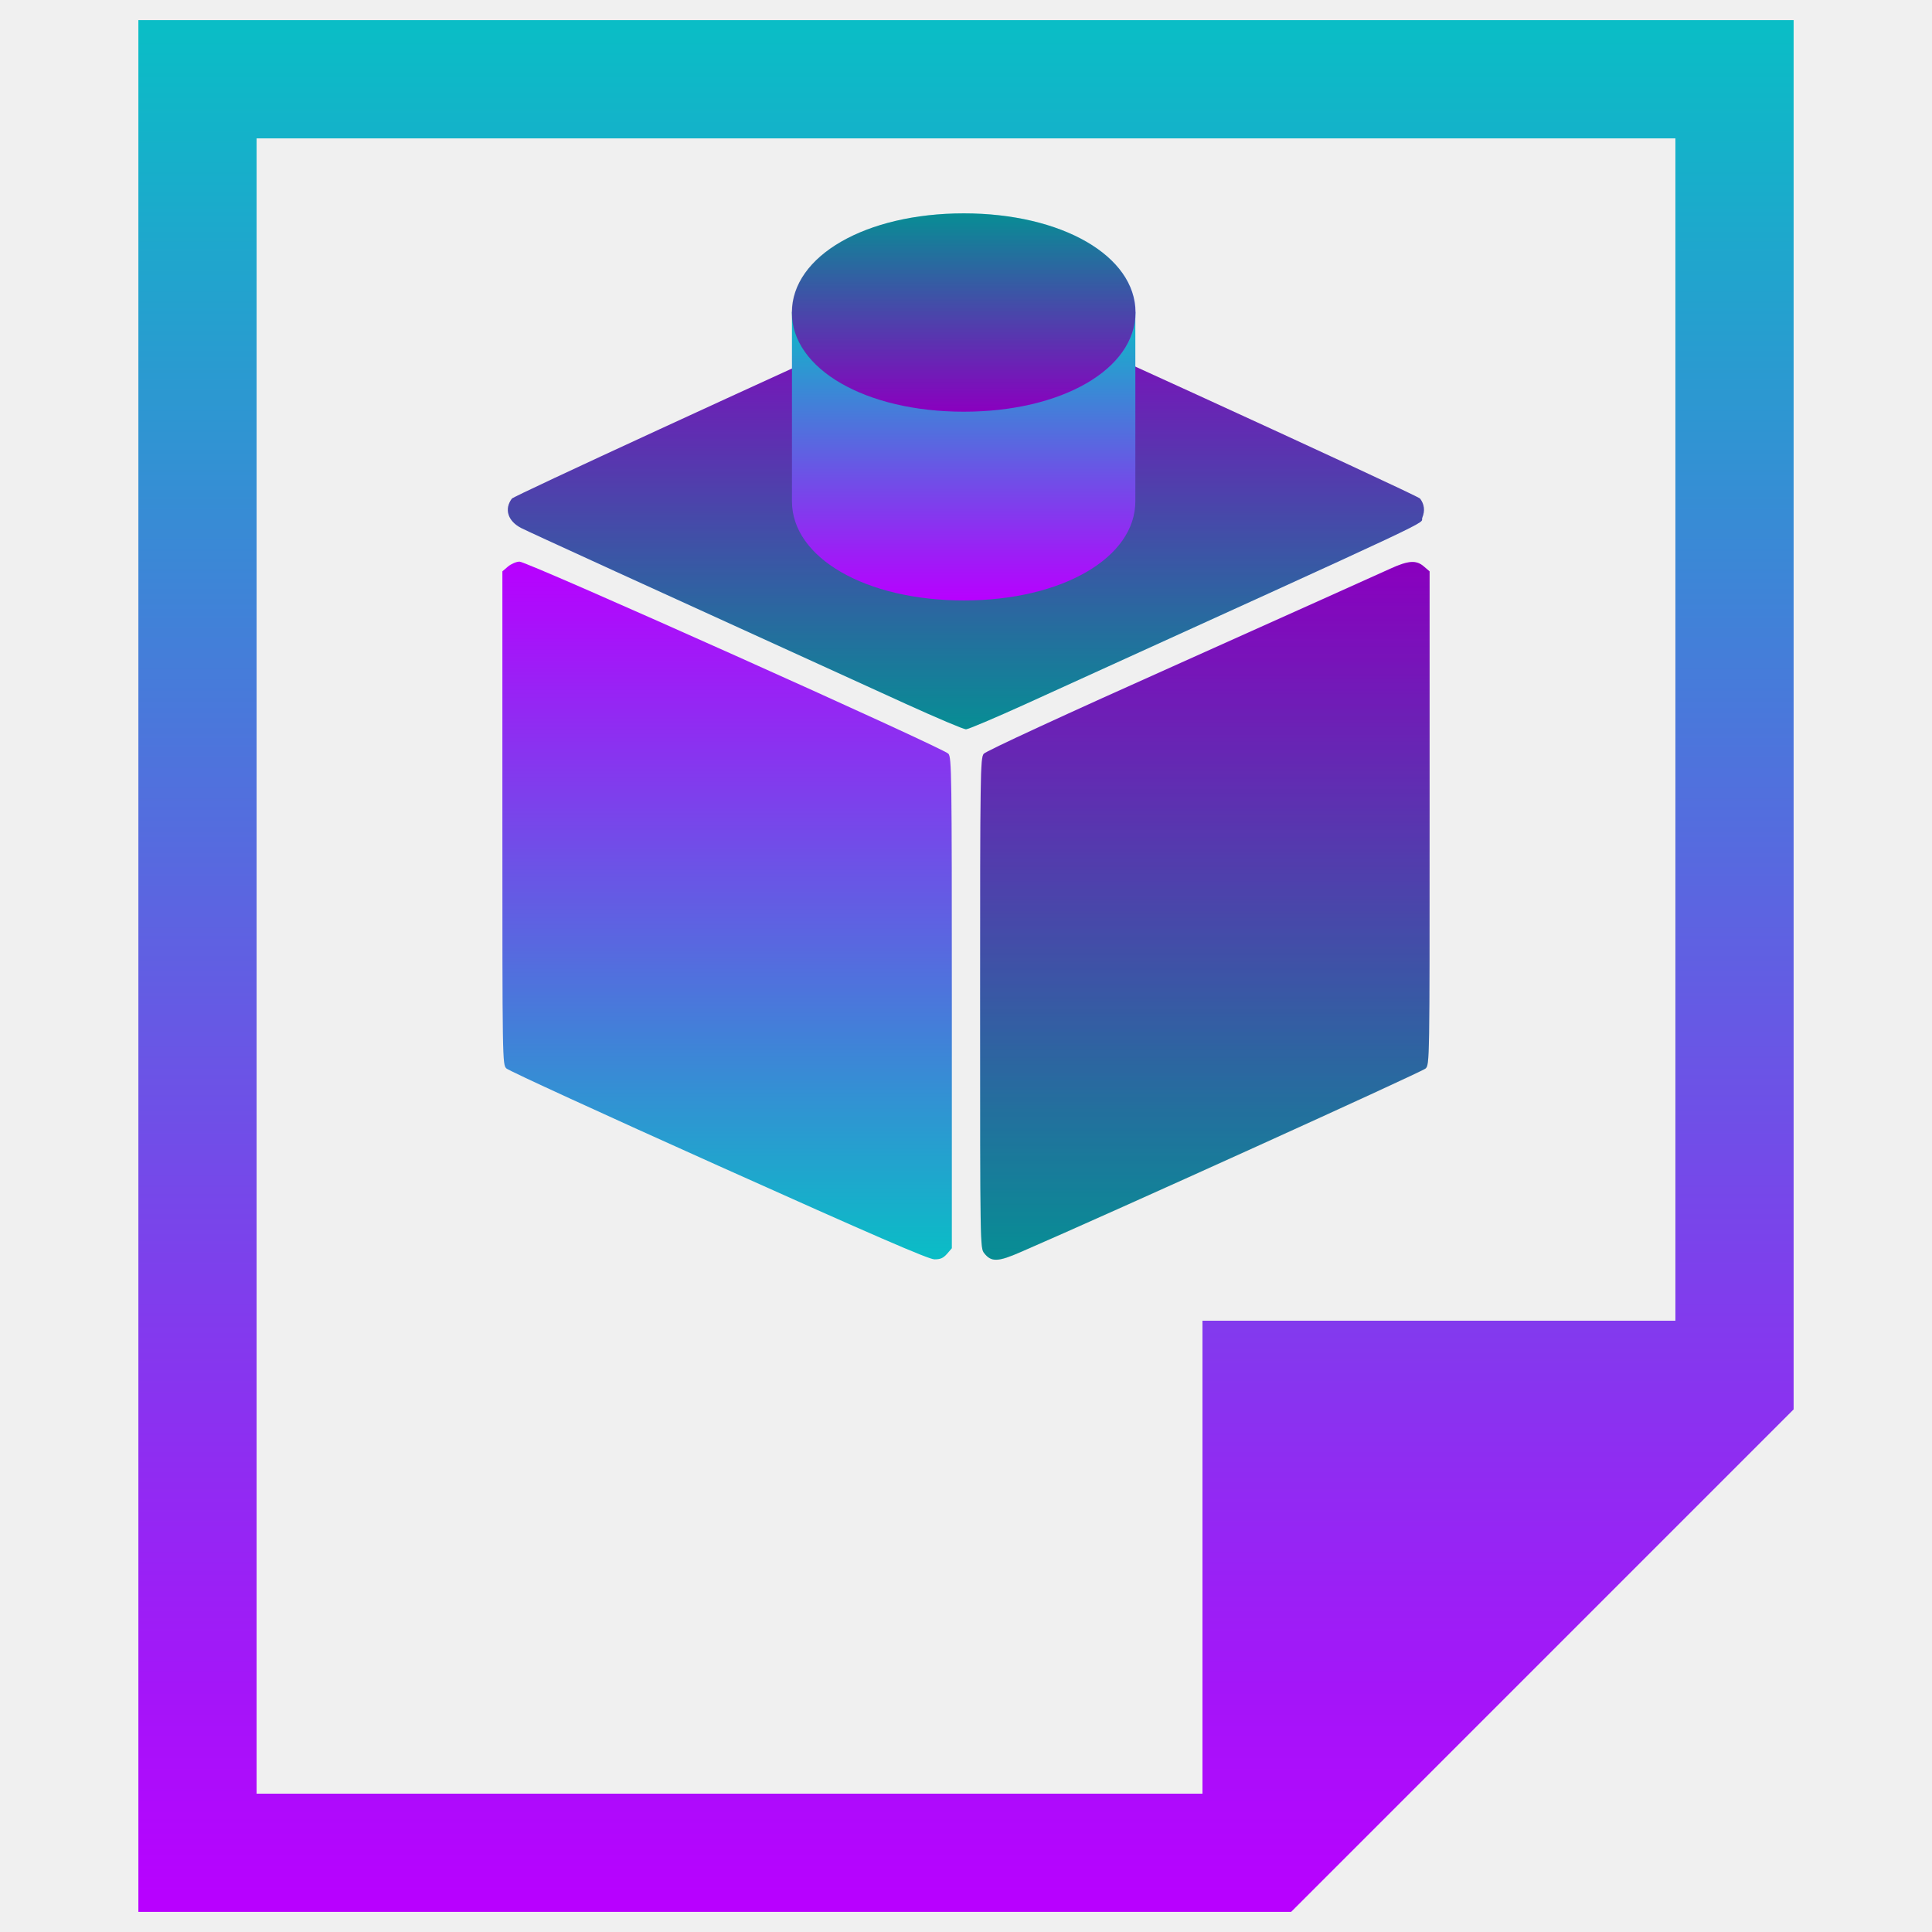
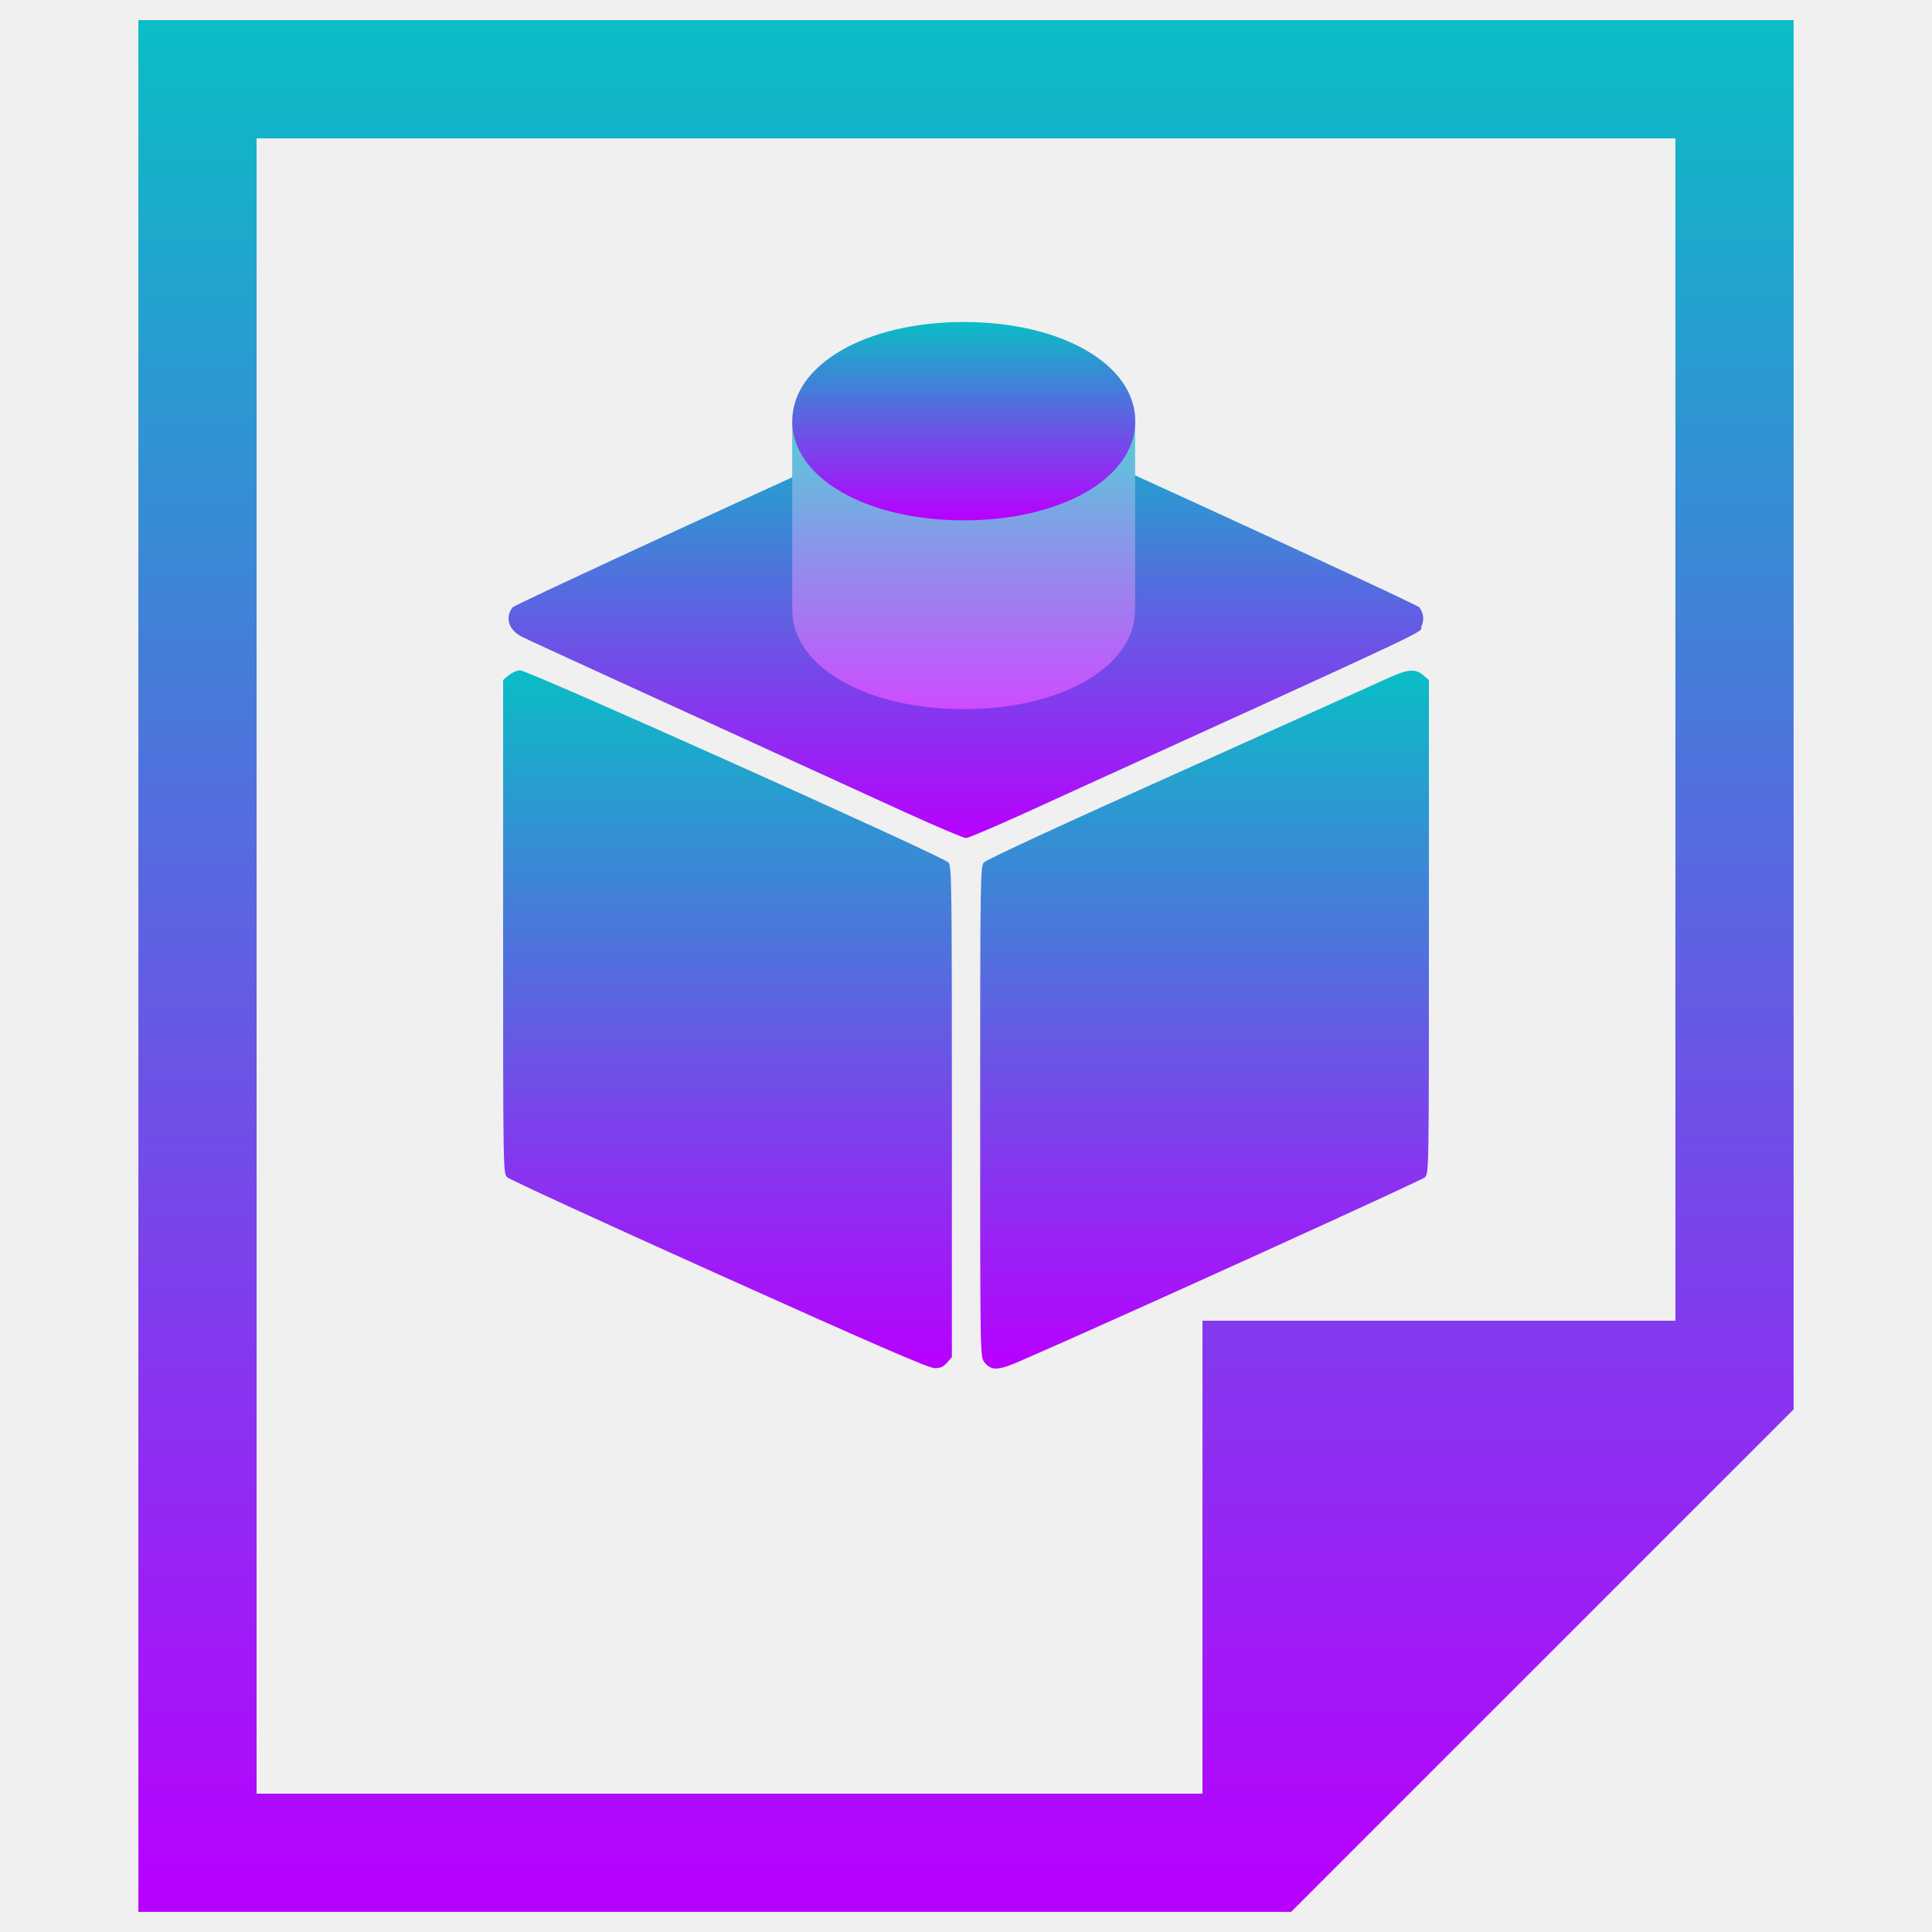
<svg xmlns="http://www.w3.org/2000/svg" width="48" height="48" version="1.1" id="svg750">
  <defs id="defs746">
    <style id="current-color-scheme" type="text/css">
   .ColorScheme-Text { color: #0abdc6; } .ColorScheme-Highlight { color:#5294e2; }
  </style>
    <linearGradient id="arrongin" x1="0%" x2="0%" y1="0%" y2="100%">
      <stop offset="0%" style="stop-color:#dd9b44; stop-opacity:1" id="stop9192" />
      <stop offset="100%" style="stop-color:#ad6c16; stop-opacity:1" id="stop9194" />
    </linearGradient>
    <linearGradient id="aurora" x1="0%" x2="0%" y1="0%" y2="100%">
      <stop offset="0%" style="stop-color:#09D4DF; stop-opacity:1" id="stop9197" />
      <stop offset="100%" style="stop-color:#9269F4; stop-opacity:1" id="stop9199" />
    </linearGradient>
    <linearGradient id="cyberneon" x1="0%" x2="0%" y1="0%" y2="100%">
      <stop offset="0" style="stop-color:#0abdc6; stop-opacity:1" id="stop9202" />
      <stop offset="1" style="stop-color:#ea00d9; stop-opacity:1" id="stop9204" />
    </linearGradient>
    <linearGradient id="fitdance" x1="0%" x2="0%" y1="0%" y2="100%">
      <stop offset="0%" style="stop-color:#1AD6AB; stop-opacity:1" id="stop9207" />
      <stop offset="100%" style="stop-color:#329DB6; stop-opacity:1" id="stop9209" />
    </linearGradient>
    <linearGradient id="oomox" x1="0%" x2="0%" y1="0%" y2="100%">
      <stop offset="0%" style="stop-color:#0abdc6; stop-opacity:1" id="stop9212" />
      <stop offset="100%" style="stop-color:#b800ff; stop-opacity:1" id="stop9214" />
    </linearGradient>
    <linearGradient id="rainblue" x1="0%" x2="0%" y1="0%" y2="100%">
      <stop offset="0%" style="stop-color:#00F260; stop-opacity:1" id="stop9217" />
      <stop offset="100%" style="stop-color:#0575E6; stop-opacity:1" id="stop9219" />
    </linearGradient>
    <linearGradient id="sunrise" x1="0%" x2="0%" y1="0%" y2="100%">
      <stop offset="0%" style="stop-color: #FF8501; stop-opacity:1" id="stop9222" />
      <stop offset="100%" style="stop-color: #FFCB01; stop-opacity:1" id="stop9224" />
    </linearGradient>
    <linearGradient id="telinkrin" x1="0%" x2="0%" y1="0%" y2="100%">
      <stop offset="0%" style="stop-color: #b2ced6; stop-opacity:1" id="stop9227" />
      <stop offset="100%" style="stop-color: #6da5b7; stop-opacity:1" id="stop9229" />
    </linearGradient>
    <linearGradient id="60spsycho" x1="0%" x2="0%" y1="0%" y2="100%">
      <stop offset="0%" style="stop-color: #df5940; stop-opacity:1" id="stop9232" />
      <stop offset="25%" style="stop-color: #d8d15f; stop-opacity:1" id="stop9234" />
      <stop offset="50%" style="stop-color: #e9882a; stop-opacity:1" id="stop9236" />
      <stop offset="100%" style="stop-color: #279362; stop-opacity:1" id="stop9238" />
    </linearGradient>
    <linearGradient id="90ssummer" x1="0%" x2="0%" y1="0%" y2="100%">
      <stop offset="0%" style="stop-color: #f618c7; stop-opacity:1" id="stop9241" />
      <stop offset="20%" style="stop-color: #94ffab; stop-opacity:1" id="stop9243" />
      <stop offset="50%" style="stop-color: #fbfd54; stop-opacity:1" id="stop9245" />
      <stop offset="100%" style="stop-color: #0f83ae; stop-opacity:1" id="stop9247" />
    </linearGradient>
  </defs>
+   <g id="g743" transform="translate(0,2.7)">
+     <path d="m 12.64,14.075 -0.14,0.121 v 6.128 c 0,6.058 0,6.129 0.1,6.224 0.055,0.055 2.425,1.144 5.261,2.419 3.828,1.722 5.211,2.324 5.357,2.324 0.15,0 0.215,-0.03 0.311,-0.135 l 0.12,-0.141 V 24.927 c 0,-5.727 -0.005,-6.098 -0.085,-6.199 -0.115,-0.141 -10.437,-4.773 -10.638,-4.773 -0.08,2.5e-4 -0.205,0.055 -0.285,0.121 z" id="path460-7" class="ColorScheme-Text" style="display:inline;fill:url(#oomox);fill-opacity:1;stroke-width:0.002" />
+     <path d="m 34.523,14.131 c -0.205,0.095 -2.541,1.144 -5.186,2.334 -2.881,1.29 -4.845,2.198 -4.895,2.264 -0.085,0.1 -0.09,0.472 -0.09,6.194 0,6.023 0,6.088 0.1,6.214 0.175,0.226 0.341,0.221 0.912,-0.03 2.28,-0.989 9.957,-4.477 10.037,-4.557 0.1,-0.095 0.1,-0.161 0.1,-6.224 v -6.129 l -0.14,-0.121 c -0.19,-0.166 -0.386,-0.151 -0.837,0.055 z" id="path462-5" class="ColorScheme-Text" style="display:inline;fill:url(#oomox);fill-opacity:1;stroke-width:0.002" />
+     <path d="m 23.584,7.38 c -4.75,2.153 -10.798,4.944 -10.849,5.009 -0.196,0.261 -0.1,0.562 0.235,0.733 0.196,0.1 2.861,1.32 9.536,4.367 0.762,0.346 1.433,0.632 1.493,0.632 0.055,0 0.717,-0.281 1.468,-0.622 10.758,-4.904 9.771,-4.442 9.851,-4.638 0.07,-0.171 0.05,-0.331 -0.055,-0.472 C 35.194,12.299 24.265,7.289 24.05,7.249 23.975,7.239 23.785,7.289 23.584,7.38 Z" id="path458-3" class="ColorScheme-Text" style="display:inline;fill:url(#oomox);fill-opacity:1;stroke-width:0.002" />
+     <path d="m 23.947,14.919 c -2.43,0 -4.264,-1.057 -4.264,-2.464 V 7.764 c 0,-0.415 2.266,2.294 3.977,2.294 1.711,0 4.541,-2.709 4.541,-2.294 v 4.686 c 0.005,1.407 -1.824,2.469 -4.254,2.469 z" id="path317-5" class="ColorScheme-Text" style="display:inline;fill:url(#oomox);fill-opacity:1;stroke-width:0.049" />
+     <path d="m 23.947,14.919 c -2.43,0 -4.264,-1.057 -4.264,-2.464 V 7.764 c 0,-0.415 2.266,2.294 3.977,2.294 1.711,0 4.541,-2.709 4.541,-2.294 v 4.686 c 0.005,1.407 -1.824,2.469 -4.254,2.469 z" id="path317-3" style="display:inline;opacity:0.3;fill:#ffffff;fill-opacity:1;stroke-width:0.049" />
+     <path d="m 23.947,10.228 c -2.43,0 -4.264,-1.057 -4.264,-2.464 0,-1.407 1.834,-2.464 4.264,-2.464 2.43,0 4.259,1.057 4.259,2.464 0,1.407 -1.829,2.464 -4.259,2.464 z" id="path315-6" class="ColorScheme-Text" style="display:inline;fill:url(#oomox);fill-opacity:1;stroke-width:0.049" />
+   </g>
  <path class="ColorScheme-Text" d="m 3.438,0.5 v 47 H 29.875 32.078 L 44.562,35.016 V 32.812 0.5 Z M 6.375,3.438 h 35.25 v 29.375 h -11.75 v 11.75 h -23.5 z" id="path748" style="fill:url(#oomox);fill-opacity:1;stroke-width:2.938" />
-   <g transform="matrix(0.00593091,0,0,-0.00593091,-4.033592,23.34046)" id="g464">
-     <path d="M 4656.422,2691.176 C 3854.211,2328.18 2832.872,1857.686 2824.389,1846.679 c -33.019,-43.983 -16.923,-94.793 39.763,-123.55 33.019,-16.923 483.196,-222.565 1610.295,-736.173 128.599,-58.383 242.011,-106.628 252.148,-106.628 9.31,0 121.028,47.376 247.929,104.931 1816.764,826.746 1650.098,748.876 1663.628,781.893 11.833,28.757 8.441,55.859 -9.309,79.525 -11.834,15.227 -1857.396,859.724 -1893.766,866.509 -12.662,1.697 -44.812,-6.785 -78.657,-22.012 z" id="path458" class="ColorScheme-Text" style="color:#0abdc6;opacity:1;fill:url(#oomox);fill-opacity:1;stroke-width:0.414" />
-     <path d="m 2808.294,1562.341 -23.709,-20.317 V 508.85 c 0,-1021.383 0,-1033.215 16.923,-1049.269 9.31,-9.31 409.546,-192.939 888.522,-407.85 646.51,-290.257 880.039,-391.795 904.575,-391.795 25.406,0 36.371,5.09 52.465,22.84 l 20.315,23.709 v 1026.43 c 0,965.523 -0.869,1028.126 -14.399,1045.049 -19.446,23.709 -1762.602,804.734 -1796.489,804.734 -13.488,-0.044 -34.632,-9.351 -48.204,-20.357 z" id="path460" class="ColorScheme-Text" style="color:#0abdc6;opacity:1;fill:url(#oomox);fill-opacity:1;stroke-width:0.414" />
-     <path d="m 6503.639,1553.03 c -34.674,-16.095 -429.034,-192.939 -875.819,-393.491 -486.548,-217.434 -818.264,-370.61 -826.705,-381.616 -14.399,-16.923 -15.226,-79.526 -15.226,-1044.222 0,-1015.423 0,-1026.43 16.923,-1047.573 29.625,-38.066 57.554,-37.239 154.004,5.089 385.01,166.707 1681.38,754.793 1694.909,768.322 16.922,16.096 16.922,27.102 16.922,1049.27 V 1542.024 l -23.708,20.317 c -32.15,27.929 -65.126,25.404 -141.301,-9.311 z" id="path462" class="ColorScheme-Text" style="color:#0abdc6;opacity:1;fill:url(#oomox);fill-opacity:1;stroke-width:0.414" />
-     <path d="m 6503.788,1552.552 c -34.674,-16.096 -429.041,-192.942 -875.834,-393.498 -486.555,-217.438 -818.276,-370.617 -826.718,-381.623 -14.399,-16.923 -15.227,-79.527 -15.227,-1044.239 0,-1015.441 0,-1026.447 16.923,-1047.591 29.626,-38.067 57.557,-37.24 154.007,5.089 385.016,166.709 1681.408,754.804 1694.938,768.336 16.924,16.095 16.924,27.102 16.924,1049.287 V 1541.547 l -23.709,20.316 c -32.15,27.929 -65.129,25.405 -141.304,-9.31 z" id="path462-0" style="fill:#000000;fill-opacity:0.25;stroke-width:0.414" />
-     <path d="M 4656.485,2691.291 C 3854.274,2328.295 2832.934,1857.801 2824.451,1846.795 c -33.018,-43.983 -16.923,-94.793 39.763,-123.55 33.019,-16.922 483.198,-222.565 1610.297,-736.173 128.599,-58.383 242.012,-106.628 252.149,-106.628 9.31,0 121.027,47.376 247.928,104.931 1816.764,826.746 1650.1,748.876 1663.63,781.894 11.834,28.757 8.44,55.859 -9.31,79.526 -11.835,15.227 -1857.397,859.724 -1893.767,866.509 -12.661,1.697 -44.811,-6.785 -78.656,-22.013 z" id="path458-6" style="display:inline;fill:#000000;fill-opacity:0.25;stroke-width:0.414" />
-   </g>
-   <g id="g2463" transform="matrix(1.02862,0,0,1.02862,-59.15849,5.479526)">
-     <path d="m 80.793,9.176 c -2.366,0 -4.152,-1.027 -4.152,-2.395 V 2.221 c 0,-0.403 2.207,2.23 3.872,2.23 1.666,0 4.422,-2.634 4.422,-2.23 v 4.555 c 0.005,1.368 -1.776,2.4 -4.142,2.4 z" id="path317" class="ColorScheme-Text" style="color:#0abdc6;fill:url(#oomox);fill-opacity:1;stroke-width:0.048" />
-     <path d="m 80.793,4.616 c -2.366,0 -4.152,-1.027 -4.152,-2.395 0,-1.368 1.786,-2.395 4.152,-2.395 2.366,0 4.147,1.027 4.147,2.395 0,1.368 -1.781,2.395 -4.147,2.395 z" id="path315" class="ColorScheme-Text" style="color:#0abdc6;opacity:1;fill:url(#oomox);fill-opacity:1;stroke-width:0.048" />
-     <path d="m 80.789,4.617 c -2.366,0 -4.152,-1.027 -4.152,-2.395 0,-1.368 1.786,-2.395 4.152,-2.395 2.366,0 4.147,1.027 4.147,2.395 0,1.368 -1.781,2.395 -4.147,2.395 z" id="path315-1" style="fill:#000000;fill-opacity:0.25;stroke-width:0.048" />
-   </g>
</svg>
